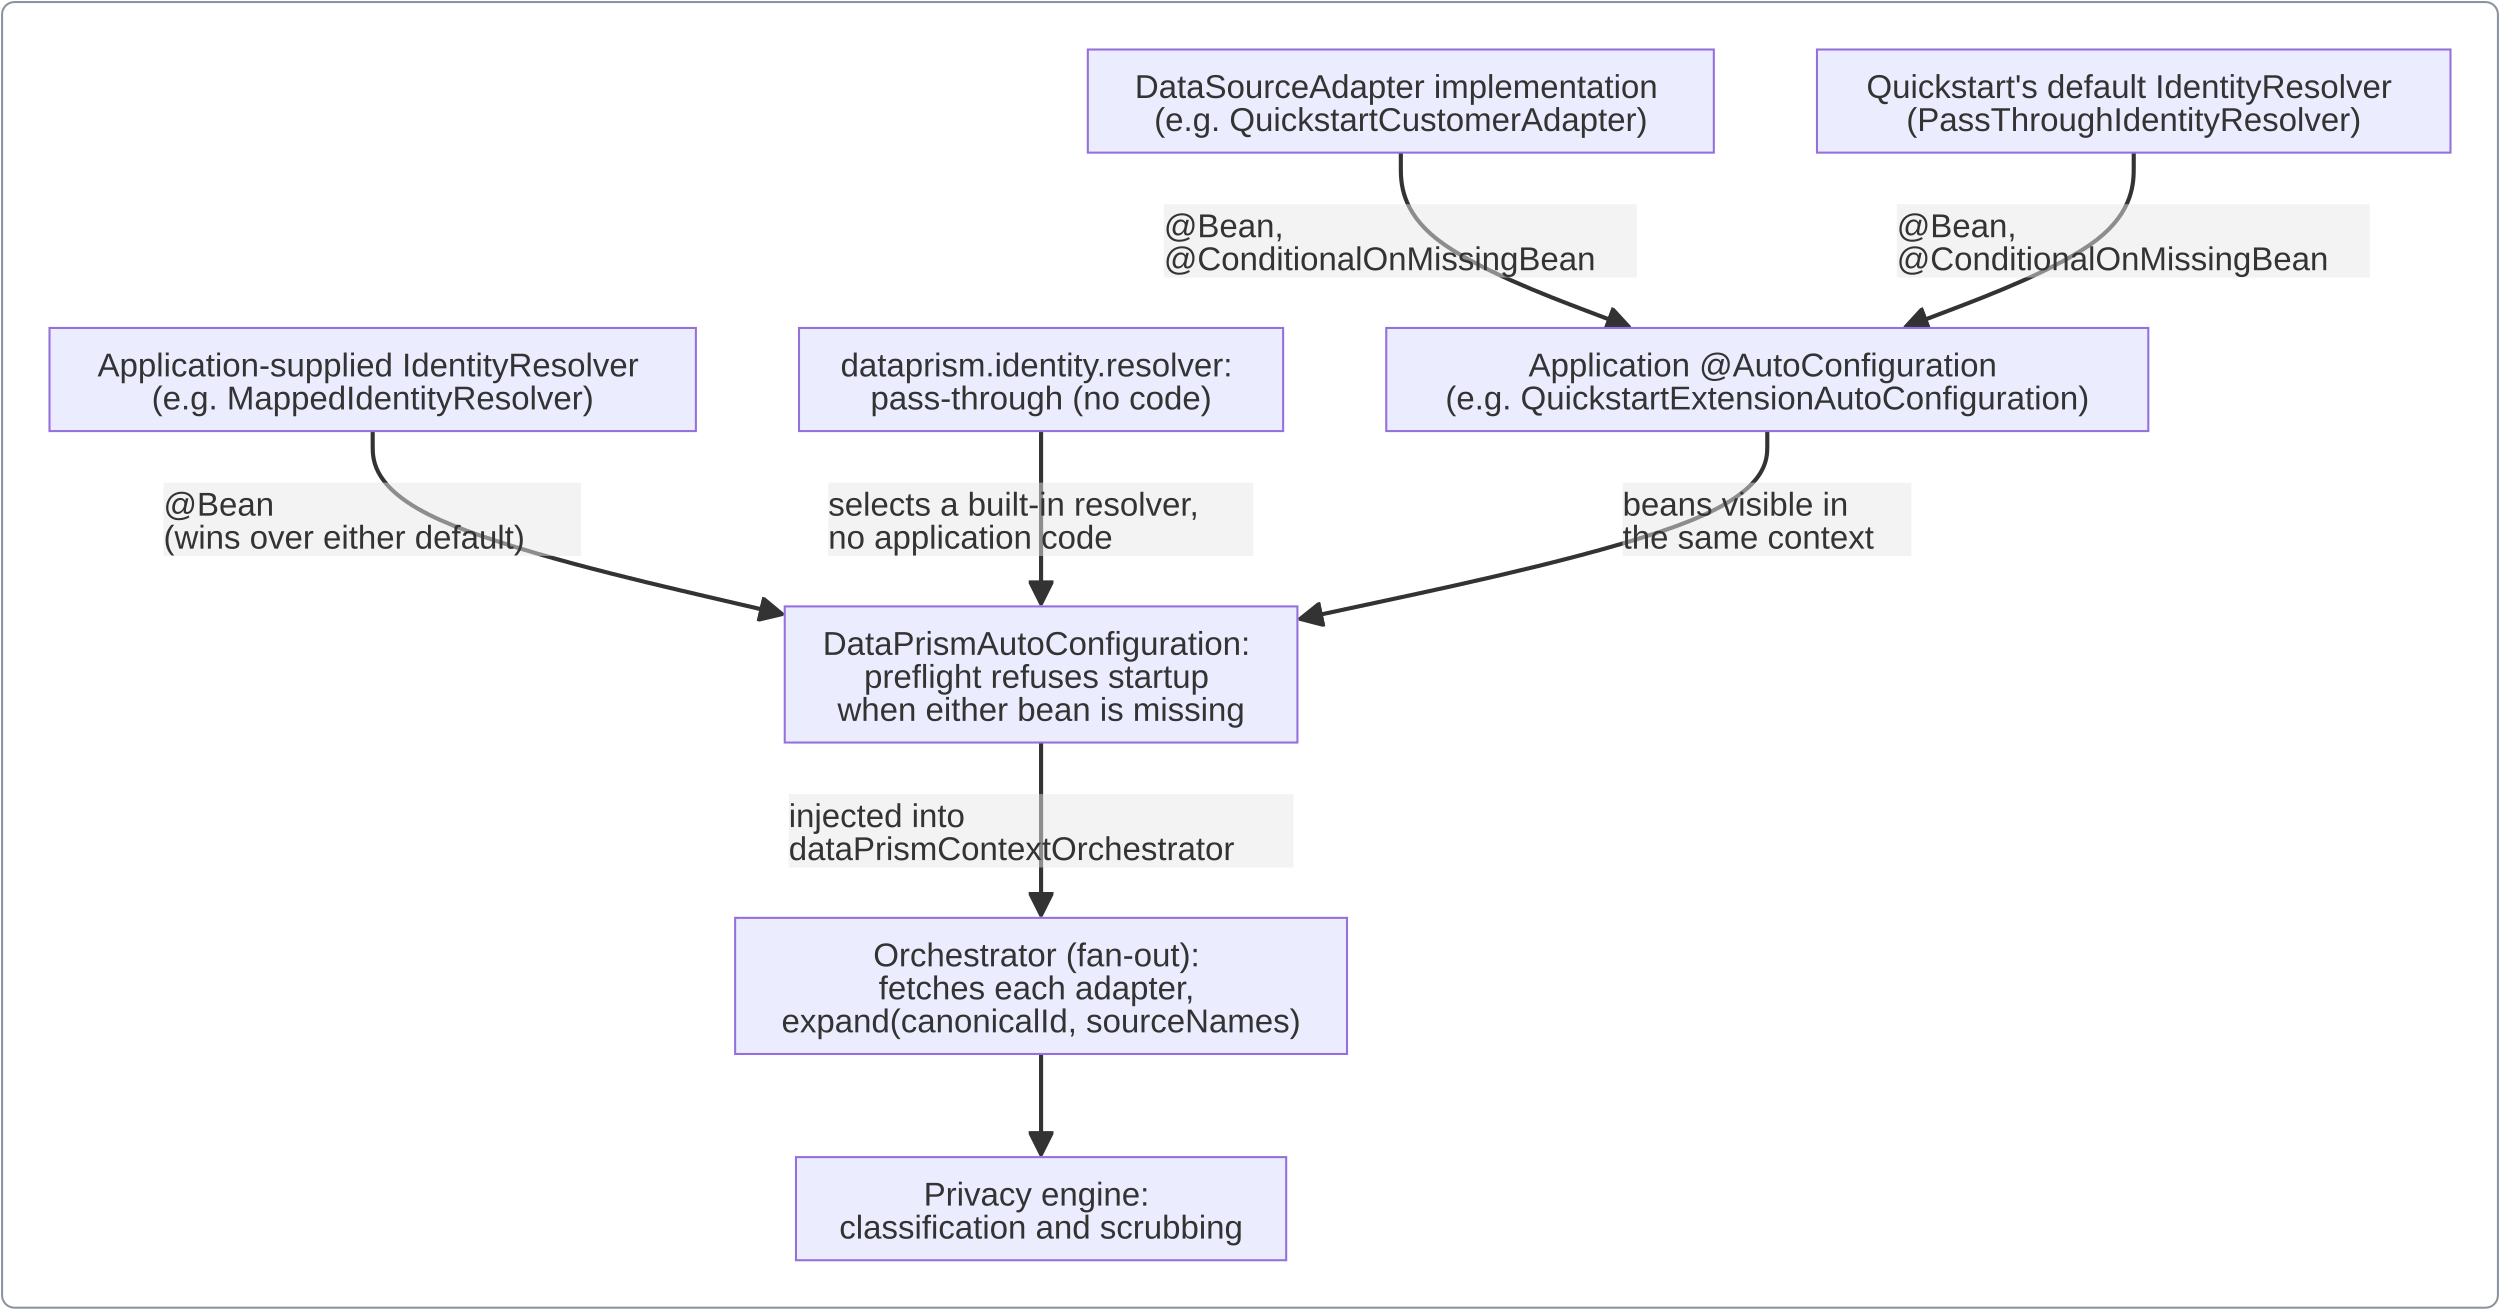
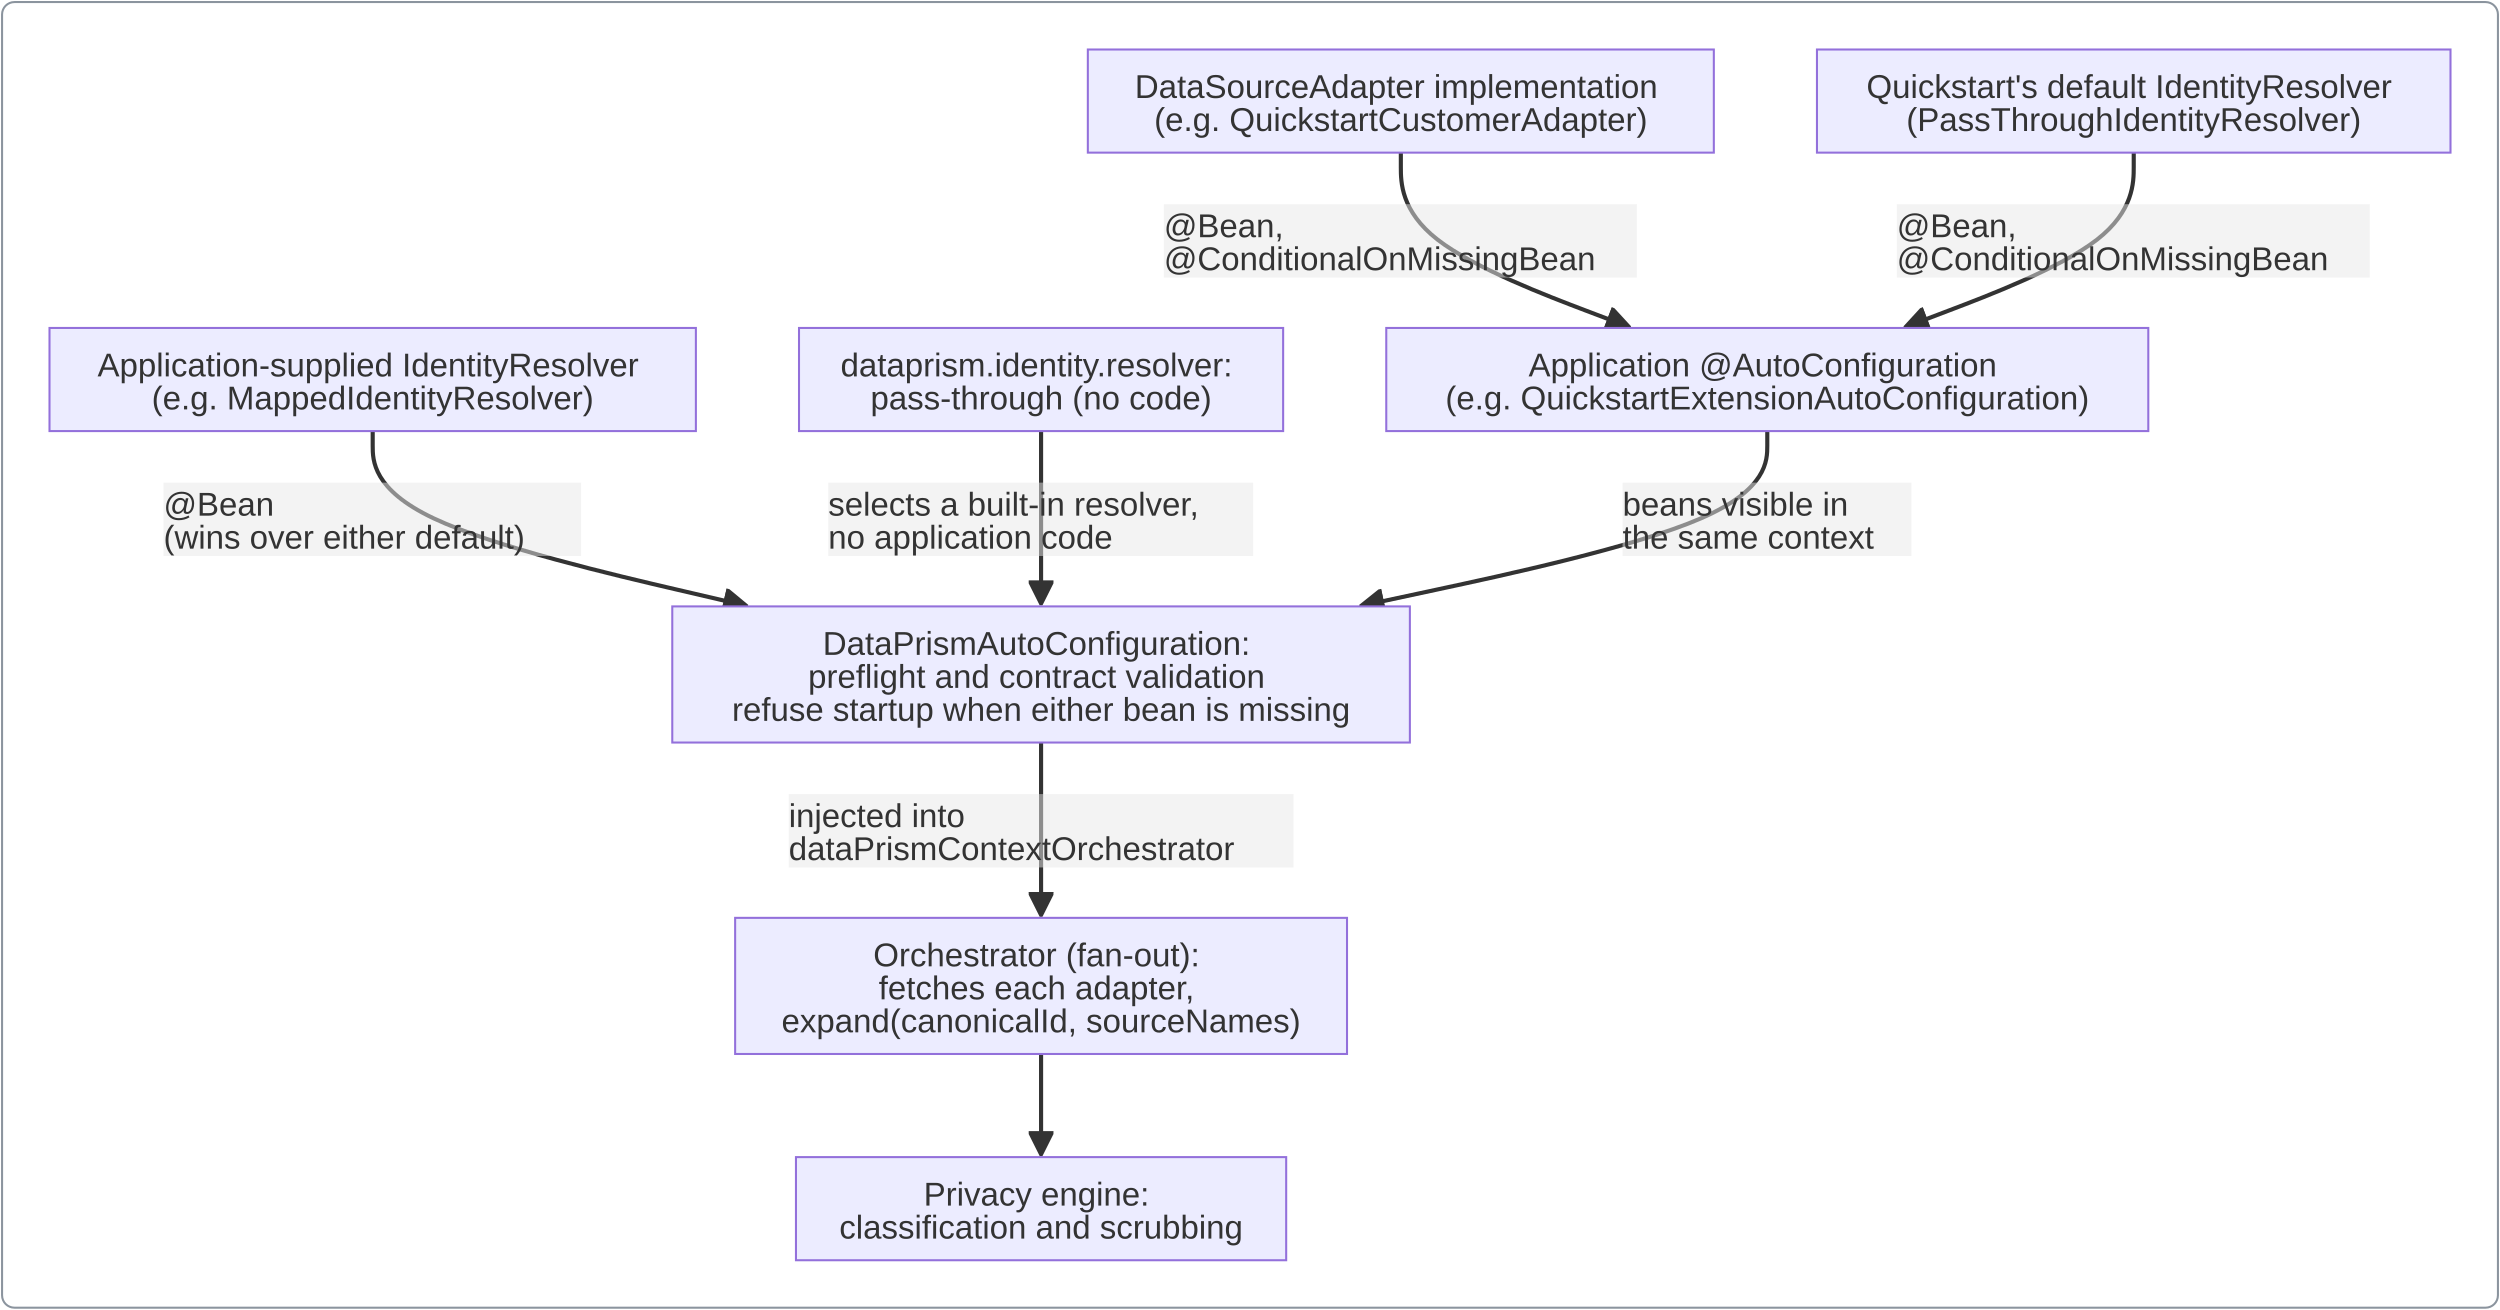
<svg xmlns="http://www.w3.org/2000/svg" aria-roledescription="flowchart-v2" role="graphics-document document" viewBox="-24 -24 1212.07 635" style="max-width: 1212.07px; background-color: white;" width="100%" id="my-svg">
  <rect x="-23" y="-23" width="1210.07" height="633" rx="6" ry="6" fill="none" stroke="#8b949e" stroke-width="1" />
  <style>#my-svg{font-family:"trebuchet ms",verdana,arial,sans-serif;font-size:16px;fill:#333;}#my-svg .error-icon{fill:#552222;}#my-svg .error-text{fill:#552222;stroke:#552222;}#my-svg .edge-thickness-normal{stroke-width:2px;}#my-svg .edge-thickness-thick{stroke-width:3.5px;}#my-svg .edge-pattern-solid{stroke-dasharray:0;}#my-svg .edge-pattern-dashed{stroke-dasharray:3;}#my-svg .edge-pattern-dotted{stroke-dasharray:2;}#my-svg .marker{fill:#333333;stroke:#333333;}#my-svg .marker.cross{stroke:#333333;}#my-svg svg{font-family:"trebuchet ms",verdana,arial,sans-serif;font-size:16px;}#my-svg .label{font-family:"trebuchet ms",verdana,arial,sans-serif;color:#333;}#my-svg .cluster-label text{fill:#333;}#my-svg .cluster-label span,#my-svg p{color:#333;}#my-svg .label text,#my-svg span,#my-svg p{fill:#333;color:#333;}#my-svg .node rect,#my-svg .node circle,#my-svg .node ellipse,#my-svg .node polygon,#my-svg .node path{fill:#ECECFF;stroke:#9370DB;stroke-width:1px;}#my-svg .flowchart-label text{text-anchor:middle;}#my-svg .node .katex path{fill:#000;stroke:#000;stroke-width:1px;}#my-svg .node .label{text-align:center;}#my-svg .node.clickable{cursor:pointer;}#my-svg .arrowheadPath{fill:#333333;}#my-svg .edgePath .path{stroke:#333333;stroke-width:2.0px;}#my-svg .flowchart-link{stroke:#333333;fill:none;}#my-svg .edgeLabel{background-color:#e8e8e8;text-align:center;}#my-svg .edgeLabel rect{opacity:0.5;background-color:#e8e8e8;fill:#e8e8e8;}#my-svg .labelBkg{background-color:rgba(232, 232, 232, 0.5);}#my-svg .cluster rect{fill:#ffffde;stroke:#aaaa33;stroke-width:1px;}#my-svg .cluster text{fill:#333;}#my-svg .cluster span,#my-svg p{color:#333;}#my-svg div.mermaidTooltip{position:absolute;text-align:center;max-width:200px;padding:2px;font-family:"trebuchet ms",verdana,arial,sans-serif;font-size:12px;background:hsl(80, 100%, 96.275%);border:1px solid #aaaa33;border-radius:2px;pointer-events:none;z-index:100;}#my-svg .flowchartTitleText{text-anchor:middle;font-size:18px;fill:#333;}#my-svg :root{--mermaid-font-family:"trebuchet ms",verdana,arial,sans-serif;}</style>
  <g>
    <marker orient="auto" markerHeight="12" markerWidth="12" markerUnits="userSpaceOnUse" refY="5" refX="6" viewBox="0 0 10 10" class="marker flowchart" id="my-svg_flowchart-pointEnd">
      <path style="stroke-width: 1; stroke-dasharray: 1, 0;" class="arrowMarkerPath" d="M 0 0 L 10 5 L 0 10 z" />
    </marker>
    <marker orient="auto" markerHeight="12" markerWidth="12" markerUnits="userSpaceOnUse" refY="5" refX="4.5" viewBox="0 0 10 10" class="marker flowchart" id="my-svg_flowchart-pointStart">
      <path style="stroke-width: 1; stroke-dasharray: 1, 0;" class="arrowMarkerPath" d="M 0 5 L 10 10 L 10 0 z" />
    </marker>
    <marker orient="auto" markerHeight="11" markerWidth="11" markerUnits="userSpaceOnUse" refY="5" refX="11" viewBox="0 0 10 10" class="marker flowchart" id="my-svg_flowchart-circleEnd">
      <circle style="stroke-width: 1; stroke-dasharray: 1, 0;" class="arrowMarkerPath" r="5" cy="5" cx="5" />
    </marker>
    <marker orient="auto" markerHeight="11" markerWidth="11" markerUnits="userSpaceOnUse" refY="5" refX="-1" viewBox="0 0 10 10" class="marker flowchart" id="my-svg_flowchart-circleStart">
      <circle style="stroke-width: 1; stroke-dasharray: 1, 0;" class="arrowMarkerPath" r="5" cy="5" cx="5" />
    </marker>
    <marker orient="auto" markerHeight="11" markerWidth="11" markerUnits="userSpaceOnUse" refY="5.2" refX="12" viewBox="0 0 11 11" class="marker cross flowchart" id="my-svg_flowchart-crossEnd">
      <path style="stroke-width: 2; stroke-dasharray: 1, 0;" class="arrowMarkerPath" d="M 1,1 l 9,9 M 10,1 l -9,9" />
    </marker>
    <marker orient="auto" markerHeight="11" markerWidth="11" markerUnits="userSpaceOnUse" refY="5.2" refX="-1" viewBox="0 0 11 11" class="marker cross flowchart" id="my-svg_flowchart-crossStart">
      <path style="stroke-width: 2; stroke-dasharray: 1, 0;" class="arrowMarkerPath" d="M 1,1 l 9,9 M 10,1 l -9,9" />
    </marker>
    <g class="root">
      <g class="clusters" />
      <g class="edgePaths">
        <path marker-end="url(#my-svg_flowchart-pointEnd)" style="fill:none;" class="edge-thickness-normal edge-pattern-solid flowchart-link LS-Adapter LE-AutoConfig" id="L-Adapter-AutoConfig-0" d="M655.164,50L655.164,57.083C655.164,64.167,655.164,78.333,672.982,92.186C690.8,106.039,726.436,119.578,744.254,126.348L762.072,133.118" />
        <path marker-end="url(#my-svg_flowchart-pointEnd)" style="fill:none;" class="edge-thickness-normal edge-pattern-solid flowchart-link LS-QuickstartDefault LE-AutoConfig" id="L-QuickstartDefault-AutoConfig-0" d="M1010.492,50L1010.492,57.083C1010.492,64.167,1010.492,78.333,992.674,92.186C974.856,106.039,939.22,119.578,921.402,126.348L903.584,133.118" />
-         <path marker-end="url(#my-svg_flowchart-pointEnd)" style="fill:none;" class="edge-thickness-normal edge-pattern-solid flowchart-link LS-AppResolver LE-DataPrismConfig" id="L-AppResolver-DataPrismConfig-0" d="M156.691,185L156.691,192.083C156.691,199.167,156.691,213.333,189.126,227.974C221.561,242.614,286.43,257.728,318.865,265.284L351.299,272.841" />
+         <path marker-end="url(#my-svg_flowchart-pointEnd)" style="fill:none;" class="edge-thickness-normal edge-pattern-solid flowchart-link LS-AppResolver LE-DataPrismConfig" id="L-AppResolver-DataPrismConfig-0" d="M156.691,185L156.691,192.083C156.691,199.167,156.691,213.333,186.233,227.3C215.775,241.266,274.859,255.032,304.401,261.914L333.942,268.797" />
        <path marker-end="url(#my-svg_flowchart-pointEnd)" style="fill:none;" class="edge-thickness-normal edge-pattern-solid flowchart-link LS-PassThroughProperty LE-DataPrismConfig" id="L-PassThroughProperty-DataPrismConfig-0" d="M480.742,185L480.742,192.083C480.742,199.167,480.742,213.333,480.742,226.617C480.742,239.9,480.742,252.3,480.742,258.5L480.742,264.7" />
-         <path marker-end="url(#my-svg_flowchart-pointEnd)" style="fill:none;" class="edge-thickness-normal edge-pattern-solid flowchart-link LS-AutoConfig LE-DataPrismConfig" id="L-AutoConfig-DataPrismConfig-0" d="M832.828,185L832.828,192.083C832.828,199.167,832.828,213.333,795.724,228.373C758.621,243.413,684.413,259.326,647.309,267.282L610.206,275.238" />
+         <path marker-end="url(#my-svg_flowchart-pointEnd)" style="fill:none;" class="edge-thickness-normal edge-pattern-solid flowchart-link LS-AutoConfig LE-DataPrismConfig" id="L-AutoConfig-DataPrismConfig-0" d="M832.828,185L832.828,192.083C832.828,199.167,832.828,213.333,800.659,227.315C768.491,241.296,704.154,255.092,671.985,261.991L639.816,268.889" />
        <path marker-end="url(#my-svg_flowchart-pointEnd)" style="fill:none;" class="edge-thickness-normal edge-pattern-solid flowchart-link LS-DataPrismConfig LE-Orchestrator" id="L-DataPrismConfig-Orchestrator-0" d="M480.742,336L480.742,343.083C480.742,350.167,480.742,364.333,480.742,377.617C480.742,390.9,480.742,403.3,480.742,409.5L480.742,415.7" />
        <path marker-end="url(#my-svg_flowchart-pointEnd)" style="fill:none;" class="edge-thickness-normal edge-pattern-solid flowchart-link LS-Orchestrator LE-Engine" id="L-Orchestrator-Engine-0" d="M480.742,487L480.742,491.167C480.742,495.333,480.742,503.667,480.742,511.117C480.742,518.567,480.742,525.133,480.742,528.417L480.742,531.7" />
      </g>
      <g class="edgeLabels">
        <g transform="translate(655.1641, 92.5)" class="edgeLabel">
          <g transform="translate(-114.8828, -17.5)" class="label">
            <rect height="35.568" width="229.332" ry="0" rx="0" />
            <text style="">
              <tspan class="row" x="0" dy="1em" xml:space="preserve">@Bean,</tspan>
              <tspan class="row" x="0" dy="1em" xml:space="preserve">@ConditionalOnMissingBean</tspan>
            </text>
          </g>
        </g>
        <g transform="translate(1010.492, 92.5)" class="edgeLabel">
          <g transform="translate(-114.8828, -17.5)" class="label">
            <rect height="35.568" width="229.332" ry="0" rx="0" />
            <text style="">
              <tspan class="row" x="0" dy="1em" xml:space="preserve">@Bean,</tspan>
              <tspan class="row" x="0" dy="1em" xml:space="preserve">@ConditionalOnMissingBean</tspan>
            </text>
          </g>
        </g>
        <g transform="translate(156.6914, 227.5)" class="edgeLabel">
          <g transform="translate(-101.4297, -17.5)" class="label">
            <rect height="35.568" width="202.474" ry="0" rx="0" />
            <text style="">
              <tspan class="row" x="0" dy="1em" xml:space="preserve">@Bean</tspan>
              <tspan class="row" x="0" dy="1em" xml:space="preserve">(wins over either default)</tspan>
            </text>
          </g>
        </g>
        <g transform="translate(480.7422, 227.5)" class="edgeLabel">
          <g transform="translate(-103.1875, -17.5)" class="label">
            <rect height="35.568" width="206.002" ry="0" rx="0" />
            <text style="">
              <tspan class="row" x="0" dy="1em" xml:space="preserve">selects a built-in resolver,</tspan>
              <tspan class="row" x="0" dy="1em" xml:space="preserve">no application code</tspan>
            </text>
          </g>
        </g>
        <g transform="translate(832.8281, 227.5)" class="edgeLabel">
          <g transform="translate(-70.15625, -17.5)" class="label">
            <rect height="35.568" width="140.055" ry="0" rx="0" />
            <text style="">
              <tspan class="row" x="0" dy="1em" xml:space="preserve">beans visible in</tspan>
              <tspan class="row" x="0" dy="1em" xml:space="preserve">the same context</tspan>
            </text>
          </g>
        </g>
        <g transform="translate(480.7422, 378.5)" class="edgeLabel">
          <g transform="translate(-122.3438, -17.5)" class="label">
            <rect height="35.568" width="244.757" ry="0" rx="0" />
            <text style="">
              <tspan class="row" x="0" dy="1em" xml:space="preserve">injected into</tspan>
              <tspan class="row" x="0" dy="1em" xml:space="preserve">dataPrismContextOrchestrator</tspan>
            </text>
          </g>
        </g>
        <g class="edgeLabel">
          <g transform="translate(0, 0)" class="label">
            <rect height="0" width="0" ry="0" rx="0" />
            <text style="">
              <tspan class="row" x="0" dy="1em" xml:space="preserve" />
            </text>
          </g>
        </g>
      </g>
      <g class="nodes">
        <g transform="translate(655.1641, 25)" data-id="Adapter" data-node="true" id="flowchart-Adapter-0" class="node default default flowchart-label">
          <rect height="50" width="303.5" y="-25" x="-151.75" ry="0" rx="0" style="" class="basic label-container" />
          <g transform="translate(0, -17.5)" style="" class="label">
            <rect />
            <text style="">
              <tspan class="row" x="0" dy="1em" xml:space="preserve">DataSourceAdapter implementation</tspan>
              <tspan class="row" x="0" dy="1em" xml:space="preserve">(e.g. QuickstartCustomerAdapter)</tspan>
            </text>
          </g>
        </g>
        <g transform="translate(1010.492, 25)" data-id="QuickstartDefault" data-node="true" id="flowchart-QuickstartDefault-1" class="node default default flowchart-label">
          <rect height="50" width="307.156" y="-25" x="-153.578" ry="0" rx="0" style="" class="basic label-container" />
          <g transform="translate(0, -17.5)" style="" class="label">
            <rect />
            <text style="">
              <tspan class="row" x="0" dy="1em" xml:space="preserve">Quickstart's default IdentityResolver</tspan>
              <tspan class="row" x="0" dy="1em" xml:space="preserve">(PassThroughIdentityResolver)</tspan>
            </text>
          </g>
        </g>
        <g transform="translate(156.6914, 160)" data-id="AppResolver" data-node="true" id="flowchart-AppResolver-2" class="node default default flowchart-label">
          <rect height="50" width="313.383" y="-25" x="-156.691" ry="0" rx="0" style="" class="basic label-container" />
          <g transform="translate(0, -17.5)" style="" class="label">
            <rect />
            <text style="">
              <tspan class="row" x="0" dy="1em" xml:space="preserve">Application-supplied IdentityResolver</tspan>
              <tspan class="row" x="0" dy="1em" xml:space="preserve">(e.g. MappedIdentityResolver)</tspan>
            </text>
          </g>
        </g>
        <g transform="translate(480.7422, 160)" data-id="PassThroughProperty" data-node="true" id="flowchart-PassThroughProperty-3" class="node default default flowchart-label">
          <rect height="50" width="234.719" y="-25" x="-117.359" ry="0" rx="0" style="" class="basic label-container" />
          <g transform="translate(0, -17.5)" style="" class="label">
            <rect />
            <text style="">
              <tspan class="row" x="0" dy="1em" xml:space="preserve">dataprism.identity.resolver:</tspan>
              <tspan class="row" x="0" dy="1em" xml:space="preserve">pass-through (no code)</tspan>
            </text>
          </g>
        </g>
        <g transform="translate(832.8281, 160)" data-id="AutoConfig" data-node="true" id="flowchart-AutoConfig-4" class="node default default flowchart-label">
          <rect height="50" width="369.453" y="-25" x="-184.727" ry="0" rx="0" style="" class="basic label-container" />
          <g transform="translate(0, -17.5)" style="" class="label">
            <rect />
            <text style="">
              <tspan class="row" x="0" dy="1em" xml:space="preserve">Application @AutoConfiguration</tspan>
              <tspan class="row" x="0" dy="1em" xml:space="preserve">(e.g. QuickstartExtensionAutoConfiguration)</tspan>
            </text>
          </g>
        </g>
        <g transform="translate(480.7422, 303)" data-id="DataPrismConfig" data-node="true" id="flowchart-DataPrismConfig-5" class="node default default flowchart-label">
-           <rect height="66" width="248.562" y="-33" x="-124.281" ry="0" rx="0" style="" class="basic label-container" />
+           <rect height="66" width="357.609" y="-33" x="-178.805" ry="0" rx="0" style="" class="basic label-container" />
          <g transform="translate(0, -25.5)" style="" class="label">
            <rect />
            <text style="">
              <tspan class="row" x="0" dy="1em" xml:space="preserve">DataPrismAutoConfiguration:</tspan>
-               <tspan class="row" x="0" dy="1em" xml:space="preserve">preflight refuses startup</tspan>
-               <tspan class="row" x="0" dy="1em" xml:space="preserve">when either bean is missing</tspan>
+               <tspan class="row" x="0" dy="1em" xml:space="preserve">preflight and contract validation</tspan>
+               <tspan class="row" x="0" dy="1em" xml:space="preserve">refuse startup when either bean is missing</tspan>
            </text>
          </g>
        </g>
        <g transform="translate(480.7422, 454)" data-id="Orchestrator" data-node="true" id="flowchart-Orchestrator-6" class="node default default flowchart-label">
          <rect height="66" width="296.656" y="-33" x="-148.328" ry="0" rx="0" style="" class="basic label-container" />
          <g transform="translate(0, -25.5)" style="" class="label">
            <rect />
            <text style="">
              <tspan class="row" x="0" dy="1em" xml:space="preserve">Orchestrator (fan-out):</tspan>
              <tspan class="row" x="0" dy="1em" xml:space="preserve">fetches each adapter,</tspan>
              <tspan class="row" x="0" dy="1em" xml:space="preserve">expand(canonicalId, sourceNames)</tspan>
            </text>
          </g>
        </g>
        <g transform="translate(480.7422, 562)" data-id="Engine" data-node="true" id="flowchart-Engine-7" class="node default default flowchart-label">
          <rect height="50" width="237.672" y="-25" x="-118.836" ry="0" rx="0" style="" class="basic label-container" />
          <g transform="translate(0, -17.5)" style="" class="label">
            <rect />
            <text style="">
              <tspan class="row" x="0" dy="1em" xml:space="preserve">Privacy engine:</tspan>
              <tspan class="row" x="0" dy="1em" xml:space="preserve">classification and scrubbing</tspan>
            </text>
          </g>
        </g>
      </g>
    </g>
  </g>
</svg>
